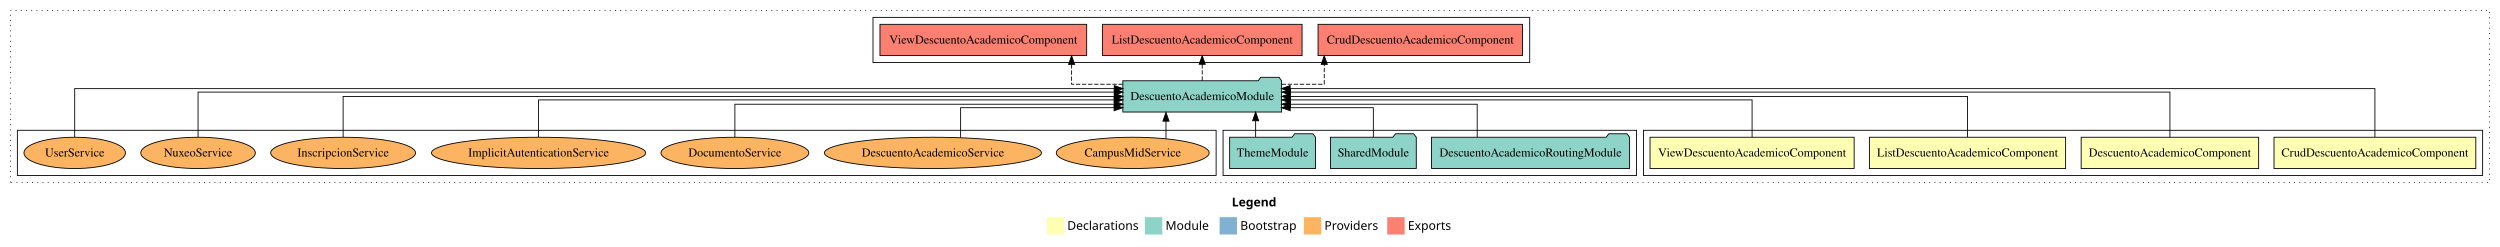
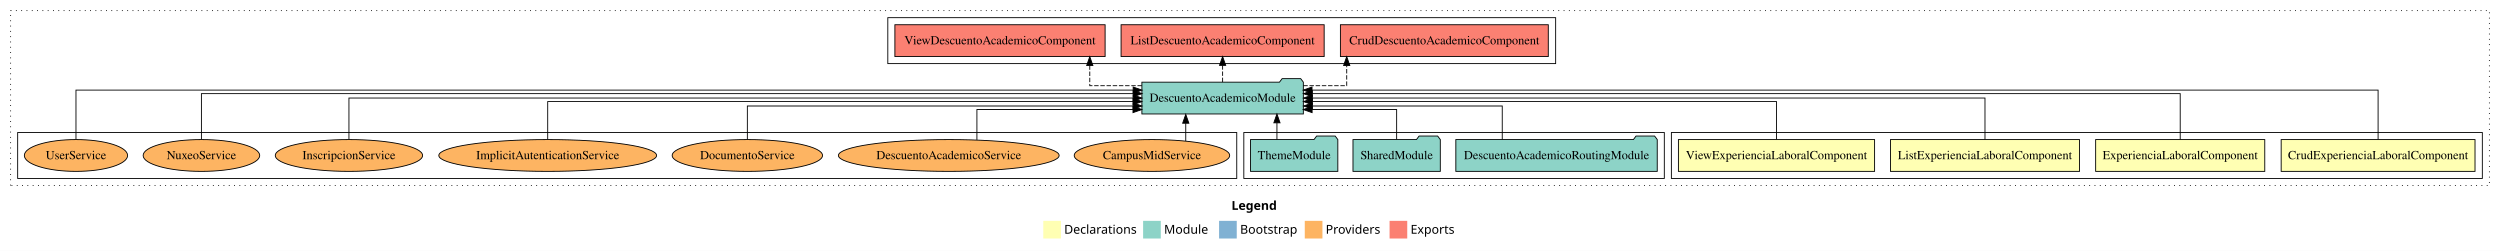
- <svg xmlns="http://www.w3.org/2000/svg" width="2878pt" height="284pt" viewBox="0.00 0.00 2878.00 284.00">
+ <svg xmlns="http://www.w3.org/2000/svg" width="2830pt" height="284pt" viewBox="0.00 0.00 2830.00 284.00">
  <g id="graph0" class="graph" transform="scale(1 1) rotate(0) translate(4 280)">
-     <polygon fill="#ffffff" stroke="transparent" points="-4,4 -4,-280 2874,-280 2874,4 -4,4" />
-     <text text-anchor="start" x="1414.009" y="-42.4" font-family="sans-serif" font-weight="bold" font-size="14.00" fill="#000000">Legend</text>
-     <polygon fill="#ffffb3" stroke="transparent" points="1201,-10 1201,-30 1221,-30 1221,-10 1201,-10" />
-     <text text-anchor="start" x="1224.629" y="-15.4" font-family="sans-serif" font-size="14.00" fill="#000000">  Declarations</text>
-     <polygon fill="#8dd3c7" stroke="transparent" points="1314,-10 1314,-30 1334,-30 1334,-10 1314,-10" />
-     <text text-anchor="start" x="1337.725" y="-15.4" font-family="sans-serif" font-size="14.00" fill="#000000">  Module</text>
-     <polygon fill="#80b1d3" stroke="transparent" points="1400,-10 1400,-30 1420,-30 1420,-10 1400,-10" />
-     <text text-anchor="start" x="1423.781" y="-15.4" font-family="sans-serif" font-size="14.00" fill="#000000">  Bootstrap</text>
-     <polygon fill="#fdb462" stroke="transparent" points="1497,-10 1497,-30 1517,-30 1517,-10 1497,-10" />
-     <text text-anchor="start" x="1520.673" y="-15.4" font-family="sans-serif" font-size="14.00" fill="#000000">  Providers</text>
-     <polygon fill="#fb8072" stroke="transparent" points="1593,-10 1593,-30 1613,-30 1613,-10 1593,-10" />
-     <text text-anchor="start" x="1616.726" y="-15.4" font-family="sans-serif" font-size="14.00" fill="#000000">  Exports</text>
+     <polygon fill="#ffffff" stroke="transparent" points="-4,4 -4,-280 2826,-280 2826,4 -4,4" />
+     <text text-anchor="start" x="1390.009" y="-42.4" font-family="sans-serif" font-weight="bold" font-size="14.00" fill="#000000">Legend</text>
+     <polygon fill="#ffffb3" stroke="transparent" points="1177,-10 1177,-30 1197,-30 1197,-10 1177,-10" />
+     <text text-anchor="start" x="1200.629" y="-15.4" font-family="sans-serif" font-size="14.00" fill="#000000">  Declarations</text>
+     <polygon fill="#8dd3c7" stroke="transparent" points="1290,-10 1290,-30 1310,-30 1310,-10 1290,-10" />
+     <text text-anchor="start" x="1313.725" y="-15.4" font-family="sans-serif" font-size="14.00" fill="#000000">  Module</text>
+     <polygon fill="#80b1d3" stroke="transparent" points="1376,-10 1376,-30 1396,-30 1396,-10 1376,-10" />
+     <text text-anchor="start" x="1399.781" y="-15.4" font-family="sans-serif" font-size="14.00" fill="#000000">  Bootstrap</text>
+     <polygon fill="#fdb462" stroke="transparent" points="1473,-10 1473,-30 1493,-30 1493,-10 1473,-10" />
+     <text text-anchor="start" x="1496.673" y="-15.4" font-family="sans-serif" font-size="14.00" fill="#000000">  Providers</text>
+     <polygon fill="#fb8072" stroke="transparent" points="1569,-10 1569,-30 1589,-30 1589,-10 1569,-10" />
+     <text text-anchor="start" x="1592.726" y="-15.4" font-family="sans-serif" font-size="14.00" fill="#000000">  Exports</text>
    <g id="clust1" class="cluster">
-       <polygon fill="none" stroke="#000000" stroke-dasharray="1,5" points="8,-70 8,-268 2862,-268 2862,-70 8,-70" />
+       <polygon fill="none" stroke="#000000" stroke-dasharray="1,5" points="8,-70 8,-268 2814,-268 2814,-70 8,-70" />
    </g>
    <g id="clust2" class="cluster">
-       <polygon fill="none" stroke="#000000" points="1888,-78 1888,-130 2854,-130 2854,-78 1888,-78" />
+       <polygon fill="none" stroke="#000000" points="1888,-78 1888,-130 2806,-130 2806,-78 1888,-78" />
    </g>
    <g id="clust7" class="cluster">
      <polygon fill="none" stroke="#000000" points="1404,-78 1404,-130 1880,-130 1880,-78 1404,-78" />
    </g>
    <g id="clust8" class="cluster">
      <polygon fill="none" stroke="#000000" points="1001,-208 1001,-260 1757,-260 1757,-208 1001,-208" />
    </g>
    <g id="clust10" class="cluster">
      <polygon fill="none" stroke="#000000" points="16,-78 16,-130 1396,-130 1396,-78 16,-78" />
    </g>
    <g id="node1" class="node">
-       <polygon fill="#ffffb3" stroke="#000000" points="2846.162,-122 2613.838,-122 2613.838,-86 2846.162,-86 2846.162,-122" />
-       <text text-anchor="middle" x="2730" y="-99.8" font-family="Times,serif" font-size="14.00" fill="#000000">CrudDescuentoAcademicoComponent</text>
+       <polygon fill="#ffffb3" stroke="#000000" points="2797.716,-122 2578.284,-122 2578.284,-86 2797.716,-86 2797.716,-122" />
+       <text text-anchor="middle" x="2688" y="-99.8" font-family="Times,serif" font-size="14.00" fill="#000000">CrudExperienciaLaboralComponent</text>
    </g>
    <g id="node5" class="node">
      <polygon fill="#8dd3c7" stroke="#000000" points="1471.382,-187 1468.382,-191 1447.382,-191 1444.382,-187 1288.618,-187 1288.618,-151 1471.382,-151 1471.382,-187" />
      <text text-anchor="middle" x="1380" y="-164.8" font-family="Times,serif" font-size="14.00" fill="#000000">DescuentoAcademicoModule</text>
    </g>
    <g id="edge1" class="edge">
-       <path fill="none" stroke="#000000" d="M2730,-122.292C2730,-144.206 2730,-178 2730,-178 2730,-178 1481.201,-178 1481.201,-178" />
-       <polygon fill="#000000" stroke="#000000" points="1481.201,-174.5 1471.201,-178 1481.201,-181.5 1481.201,-174.5" />
+       <path fill="none" stroke="#000000" d="M2688,-122.292C2688,-144.206 2688,-178 2688,-178 2688,-178 1481.197,-178 1481.197,-178" />
+       <polygon fill="#000000" stroke="#000000" points="1481.197,-174.5 1471.197,-178 1481.197,-181.5 1481.197,-174.5" />
    </g>
    <g id="node2" class="node">
-       <polygon fill="#ffffb3" stroke="#000000" points="2596.164,-122 2391.836,-122 2391.836,-86 2596.164,-86 2596.164,-122" />
-       <text text-anchor="middle" x="2494" y="-99.8" font-family="Times,serif" font-size="14.00" fill="#000000">DescuentoAcademicoComponent</text>
+       <polygon fill="#ffffb3" stroke="#000000" points="2559.718,-122 2368.282,-122 2368.282,-86 2559.718,-86 2559.718,-122" />
+       <text text-anchor="middle" x="2464" y="-99.8" font-family="Times,serif" font-size="14.00" fill="#000000">ExperienciaLaboralComponent</text>
    </g>
    <g id="edge2" class="edge">
-       <path fill="none" stroke="#000000" d="M2494,-122.027C2494,-142.767 2494,-174 2494,-174 2494,-174 1481.637,-174 1481.637,-174" />
-       <polygon fill="#000000" stroke="#000000" points="1481.637,-170.5 1471.637,-174 1481.637,-177.5 1481.637,-170.5" />
+       <path fill="none" stroke="#000000" d="M2464,-122.027C2464,-142.767 2464,-174 2464,-174 2464,-174 1481.487,-174 1481.487,-174" />
+       <polygon fill="#000000" stroke="#000000" points="1481.487,-170.5 1471.487,-174 1481.487,-177.5 1481.487,-170.5" />
    </g>
    <g id="node3" class="node">
-       <polygon fill="#ffffb3" stroke="#000000" points="2373.943,-122 2148.057,-122 2148.057,-86 2373.943,-86 2373.943,-122" />
-       <text text-anchor="middle" x="2261" y="-99.8" font-family="Times,serif" font-size="14.00" fill="#000000">ListDescuentoAcademicoComponent</text>
+       <polygon fill="#ffffb3" stroke="#000000" points="2349.997,-122 2136.003,-122 2136.003,-86 2349.997,-86 2349.997,-122" />
+       <text text-anchor="middle" x="2243" y="-99.8" font-family="Times,serif" font-size="14.00" fill="#000000">ListExperienciaLaboralComponent</text>
    </g>
    <g id="edge3" class="edge">
-       <path fill="none" stroke="#000000" d="M2261,-122.106C2261,-141.339 2261,-169 2261,-169 2261,-169 1481.376,-169 1481.376,-169" />
-       <polygon fill="#000000" stroke="#000000" points="1481.376,-165.5 1471.376,-169 1481.376,-172.5 1481.376,-165.5" />
+       <path fill="none" stroke="#000000" d="M2243,-122.106C2243,-141.339 2243,-169 2243,-169 2243,-169 1481.539,-169 1481.539,-169" />
+       <polygon fill="#000000" stroke="#000000" points="1481.539,-165.5 1471.539,-169 1481.539,-172.5 1481.539,-165.5" />
    </g>
    <g id="node4" class="node">
-       <polygon fill="#ffffb3" stroke="#000000" points="2130.483,-122 1895.517,-122 1895.517,-86 2130.483,-86 2130.483,-122" />
-       <text text-anchor="middle" x="2013" y="-99.8" font-family="Times,serif" font-size="14.00" fill="#000000">ViewDescuentoAcademicoComponent</text>
+       <polygon fill="#ffffb3" stroke="#000000" points="2118.037,-122 1895.963,-122 1895.963,-86 2118.037,-86 2118.037,-122" />
+       <text text-anchor="middle" x="2007" y="-99.8" font-family="Times,serif" font-size="14.00" fill="#000000">ViewExperienciaLaboralComponent</text>
    </g>
    <g id="edge4" class="edge">
-       <path fill="none" stroke="#000000" d="M2013,-122.302C2013,-140.27 2013,-165 2013,-165 2013,-165 1481.368,-165 1481.368,-165" />
-       <polygon fill="#000000" stroke="#000000" points="1481.368,-161.5 1471.368,-165 1481.368,-168.5 1481.368,-161.5" />
+       <path fill="none" stroke="#000000" d="M2007,-122.302C2007,-140.27 2007,-165 2007,-165 2007,-165 1481.507,-165 1481.507,-165" />
+       <polygon fill="#000000" stroke="#000000" points="1481.507,-161.5 1471.507,-165 1481.507,-168.5 1481.507,-161.5" />
    </g>
    <g id="node9" class="node">
      <polygon fill="#fb8072" stroke="#000000" points="1748.662,-252 1513.338,-252 1513.338,-216 1748.662,-216 1748.662,-252" />
      <text text-anchor="middle" x="1631" y="-229.8" font-family="Times,serif" font-size="14.00" fill="#000000">CrudDescuentoAcademicoComponent </text>
    </g>
    <g id="edge8" class="edge">
      <path fill="none" stroke="#000000" stroke-dasharray="5,2" d="M1471.346,-183C1498.178,-183 1520.479,-183 1520.479,-183 1520.479,-183 1520.479,-205.876 1520.479,-205.876" />
      <polygon fill="#000000" stroke="#000000" points="1516.979,-205.876 1520.479,-215.876 1523.979,-205.876 1516.979,-205.876" />
    </g>
    <g id="node10" class="node">
      <polygon fill="#fb8072" stroke="#000000" points="1494.943,-252 1265.057,-252 1265.057,-216 1494.943,-216 1494.943,-252" />
      <text text-anchor="middle" x="1380" y="-229.8" font-family="Times,serif" font-size="14.00" fill="#000000">ListDescuentoAcademicoComponent </text>
    </g>
    <g id="edge9" class="edge">
      <path fill="none" stroke="#000000" stroke-dasharray="5,2" d="M1380,-187.106C1380,-187.106 1380,-205.991 1380,-205.991" />
      <polygon fill="#000000" stroke="#000000" points="1376.5,-205.991 1380,-215.991 1383.5,-205.991 1376.5,-205.991" />
    </g>
    <g id="node11" class="node">
      <polygon fill="#fb8072" stroke="#000000" points="1246.983,-252 1009.017,-252 1009.017,-216 1246.983,-216 1246.983,-252" />
      <text text-anchor="middle" x="1128" y="-229.8" font-family="Times,serif" font-size="14.00" fill="#000000">ViewDescuentoAcademicoComponent </text>
    </g>
    <g id="edge10" class="edge">
      <path fill="none" stroke="#000000" stroke-dasharray="5,2" d="M1288.626,-183C1257.138,-183 1229.626,-183 1229.626,-183 1229.626,-183 1229.626,-205.876 1229.626,-205.876" />
      <polygon fill="#000000" stroke="#000000" points="1226.126,-205.876 1229.626,-215.876 1233.126,-205.876 1226.126,-205.876" />
    </g>
    <g id="node6" class="node">
      <polygon fill="#8dd3c7" stroke="#000000" points="1872,-122 1869,-126 1848,-126 1845,-122 1644,-122 1644,-86 1872,-86 1872,-122" />
      <text text-anchor="middle" x="1758" y="-99.8" font-family="Times,serif" font-size="14.00" fill="#000000">DescuentoAcademicoRoutingModule</text>
    </g>
    <g id="edge5" class="edge">
      <path fill="none" stroke="#000000" d="M1696.541,-122.027C1696.541,-138.398 1696.541,-160 1696.541,-160 1696.541,-160 1481.557,-160 1481.557,-160" />
      <polygon fill="#000000" stroke="#000000" points="1481.557,-156.5 1471.557,-160 1481.557,-163.5 1481.557,-156.5" />
    </g>
    <g id="node7" class="node">
      <polygon fill="#8dd3c7" stroke="#000000" points="1626.423,-122 1623.423,-126 1602.423,-126 1599.423,-122 1527.577,-122 1527.577,-86 1626.423,-86 1626.423,-122" />
      <text text-anchor="middle" x="1577" y="-99.8" font-family="Times,serif" font-size="14.00" fill="#000000">SharedModule</text>
    </g>
    <g id="edge6" class="edge">
      <path fill="none" stroke="#000000" d="M1577,-122.187C1577,-137.182 1577,-156 1577,-156 1577,-156 1481.291,-156 1481.291,-156" />
      <polygon fill="#000000" stroke="#000000" points="1481.291,-152.5 1471.291,-156 1481.291,-159.5 1481.291,-152.5" />
    </g>
    <g id="node8" class="node">
      <polygon fill="#8dd3c7" stroke="#000000" points="1510.423,-122 1507.423,-126 1486.423,-126 1483.423,-122 1411.577,-122 1411.577,-86 1510.423,-86 1510.423,-122" />
      <text text-anchor="middle" x="1461" y="-99.8" font-family="Times,serif" font-size="14.00" fill="#000000">ThemeModule</text>
    </g>
    <g id="edge7" class="edge">
      <path fill="none" stroke="#000000" d="M1441.49,-122.106C1441.49,-122.106 1441.49,-140.991 1441.49,-140.991" />
      <polygon fill="#000000" stroke="#000000" points="1437.99,-140.991 1441.49,-150.991 1444.99,-140.991 1437.99,-140.991" />
    </g>
    <g id="node12" class="node">
      <ellipse fill="#fdb462" stroke="#000000" cx="1300" cy="-104" rx="87.98" ry="18" />
      <text text-anchor="middle" x="1300" y="-99.8" font-family="Times,serif" font-size="14.00" fill="#000000">CampusMidService</text>
    </g>
    <g id="edge11" class="edge">
      <path fill="none" stroke="#000000" d="M1338.274,-120.402C1338.274,-120.402 1338.274,-140.537 1338.274,-140.537" />
      <polygon fill="#000000" stroke="#000000" points="1334.774,-140.537 1338.274,-150.537 1341.774,-140.537 1334.774,-140.537" />
    </g>
    <g id="node13" class="node">
      <ellipse fill="#fdb462" stroke="#000000" cx="1070" cy="-104" rx="124.938" ry="18" />
      <text text-anchor="middle" x="1070" y="-99.8" font-family="Times,serif" font-size="14.00" fill="#000000">DescuentoAcademicoService</text>
    </g>
    <g id="edge12" class="edge">
      <path fill="none" stroke="#000000" d="M1101.864,-121.605C1101.864,-136.69 1101.864,-156 1101.864,-156 1101.864,-156 1278.543,-156 1278.543,-156" />
      <polygon fill="#000000" stroke="#000000" points="1278.543,-159.5 1288.543,-156 1278.543,-152.5 1278.543,-159.5" />
    </g>
    <g id="node14" class="node">
      <ellipse fill="#fdb462" stroke="#000000" cx="842" cy="-104" rx="85.093" ry="18" />
      <text text-anchor="middle" x="842" y="-99.8" font-family="Times,serif" font-size="14.00" fill="#000000">DocumentoService</text>
    </g>
    <g id="edge13" class="edge">
      <path fill="none" stroke="#000000" d="M842,-122.027C842,-138.398 842,-160 842,-160 842,-160 1278.736,-160 1278.736,-160" />
      <polygon fill="#000000" stroke="#000000" points="1278.736,-163.5 1288.736,-160 1278.736,-156.5 1278.736,-163.5" />
    </g>
    <g id="node15" class="node">
      <ellipse fill="#fdb462" stroke="#000000" cx="616" cy="-104" rx="123.265" ry="18" />
      <text text-anchor="middle" x="616" y="-99.8" font-family="Times,serif" font-size="14.00" fill="#000000">ImplicitAutenticationService</text>
    </g>
    <g id="edge14" class="edge">
      <path fill="none" stroke="#000000" d="M616,-122.302C616,-140.27 616,-165 616,-165 616,-165 1278.603,-165 1278.603,-165" />
      <polygon fill="#000000" stroke="#000000" points="1278.603,-168.5 1288.603,-165 1278.603,-161.5 1278.603,-168.5" />
    </g>
    <g id="node16" class="node">
      <ellipse fill="#fdb462" stroke="#000000" cx="391" cy="-104" rx="83.364" ry="18" />
      <text text-anchor="middle" x="391" y="-99.8" font-family="Times,serif" font-size="14.00" fill="#000000">InscripcionService</text>
    </g>
    <g id="edge15" class="edge">
      <path fill="none" stroke="#000000" d="M391,-122.106C391,-141.339 391,-169 391,-169 391,-169 1278.73,-169 1278.73,-169" />
      <polygon fill="#000000" stroke="#000000" points="1278.73,-172.5 1288.73,-169 1278.73,-165.5 1278.73,-172.5" />
    </g>
    <g id="node17" class="node">
      <ellipse fill="#fdb462" stroke="#000000" cx="224" cy="-104" rx="65.972" ry="18" />
      <text text-anchor="middle" x="224" y="-99.8" font-family="Times,serif" font-size="14.00" fill="#000000">NuxeoService</text>
    </g>
    <g id="edge16" class="edge">
      <path fill="none" stroke="#000000" d="M224,-122.027C224,-142.767 224,-174 224,-174 224,-174 1278.808,-174 1278.808,-174" />
      <polygon fill="#000000" stroke="#000000" points="1278.808,-177.5 1288.808,-174 1278.808,-170.5 1278.808,-177.5" />
    </g>
    <g id="node18" class="node">
      <ellipse fill="#fdb462" stroke="#000000" cx="82" cy="-104" rx="58.441" ry="18" />
      <text text-anchor="middle" x="82" y="-99.8" font-family="Times,serif" font-size="14.00" fill="#000000">UserService</text>
    </g>
    <g id="edge17" class="edge">
      <path fill="none" stroke="#000000" d="M82,-122.292C82,-144.206 82,-178 82,-178 82,-178 1278.727,-178 1278.727,-178" />
      <polygon fill="#000000" stroke="#000000" points="1278.727,-181.5 1288.727,-178 1278.727,-174.5 1278.727,-181.5" />
    </g>
  </g>
</svg>
